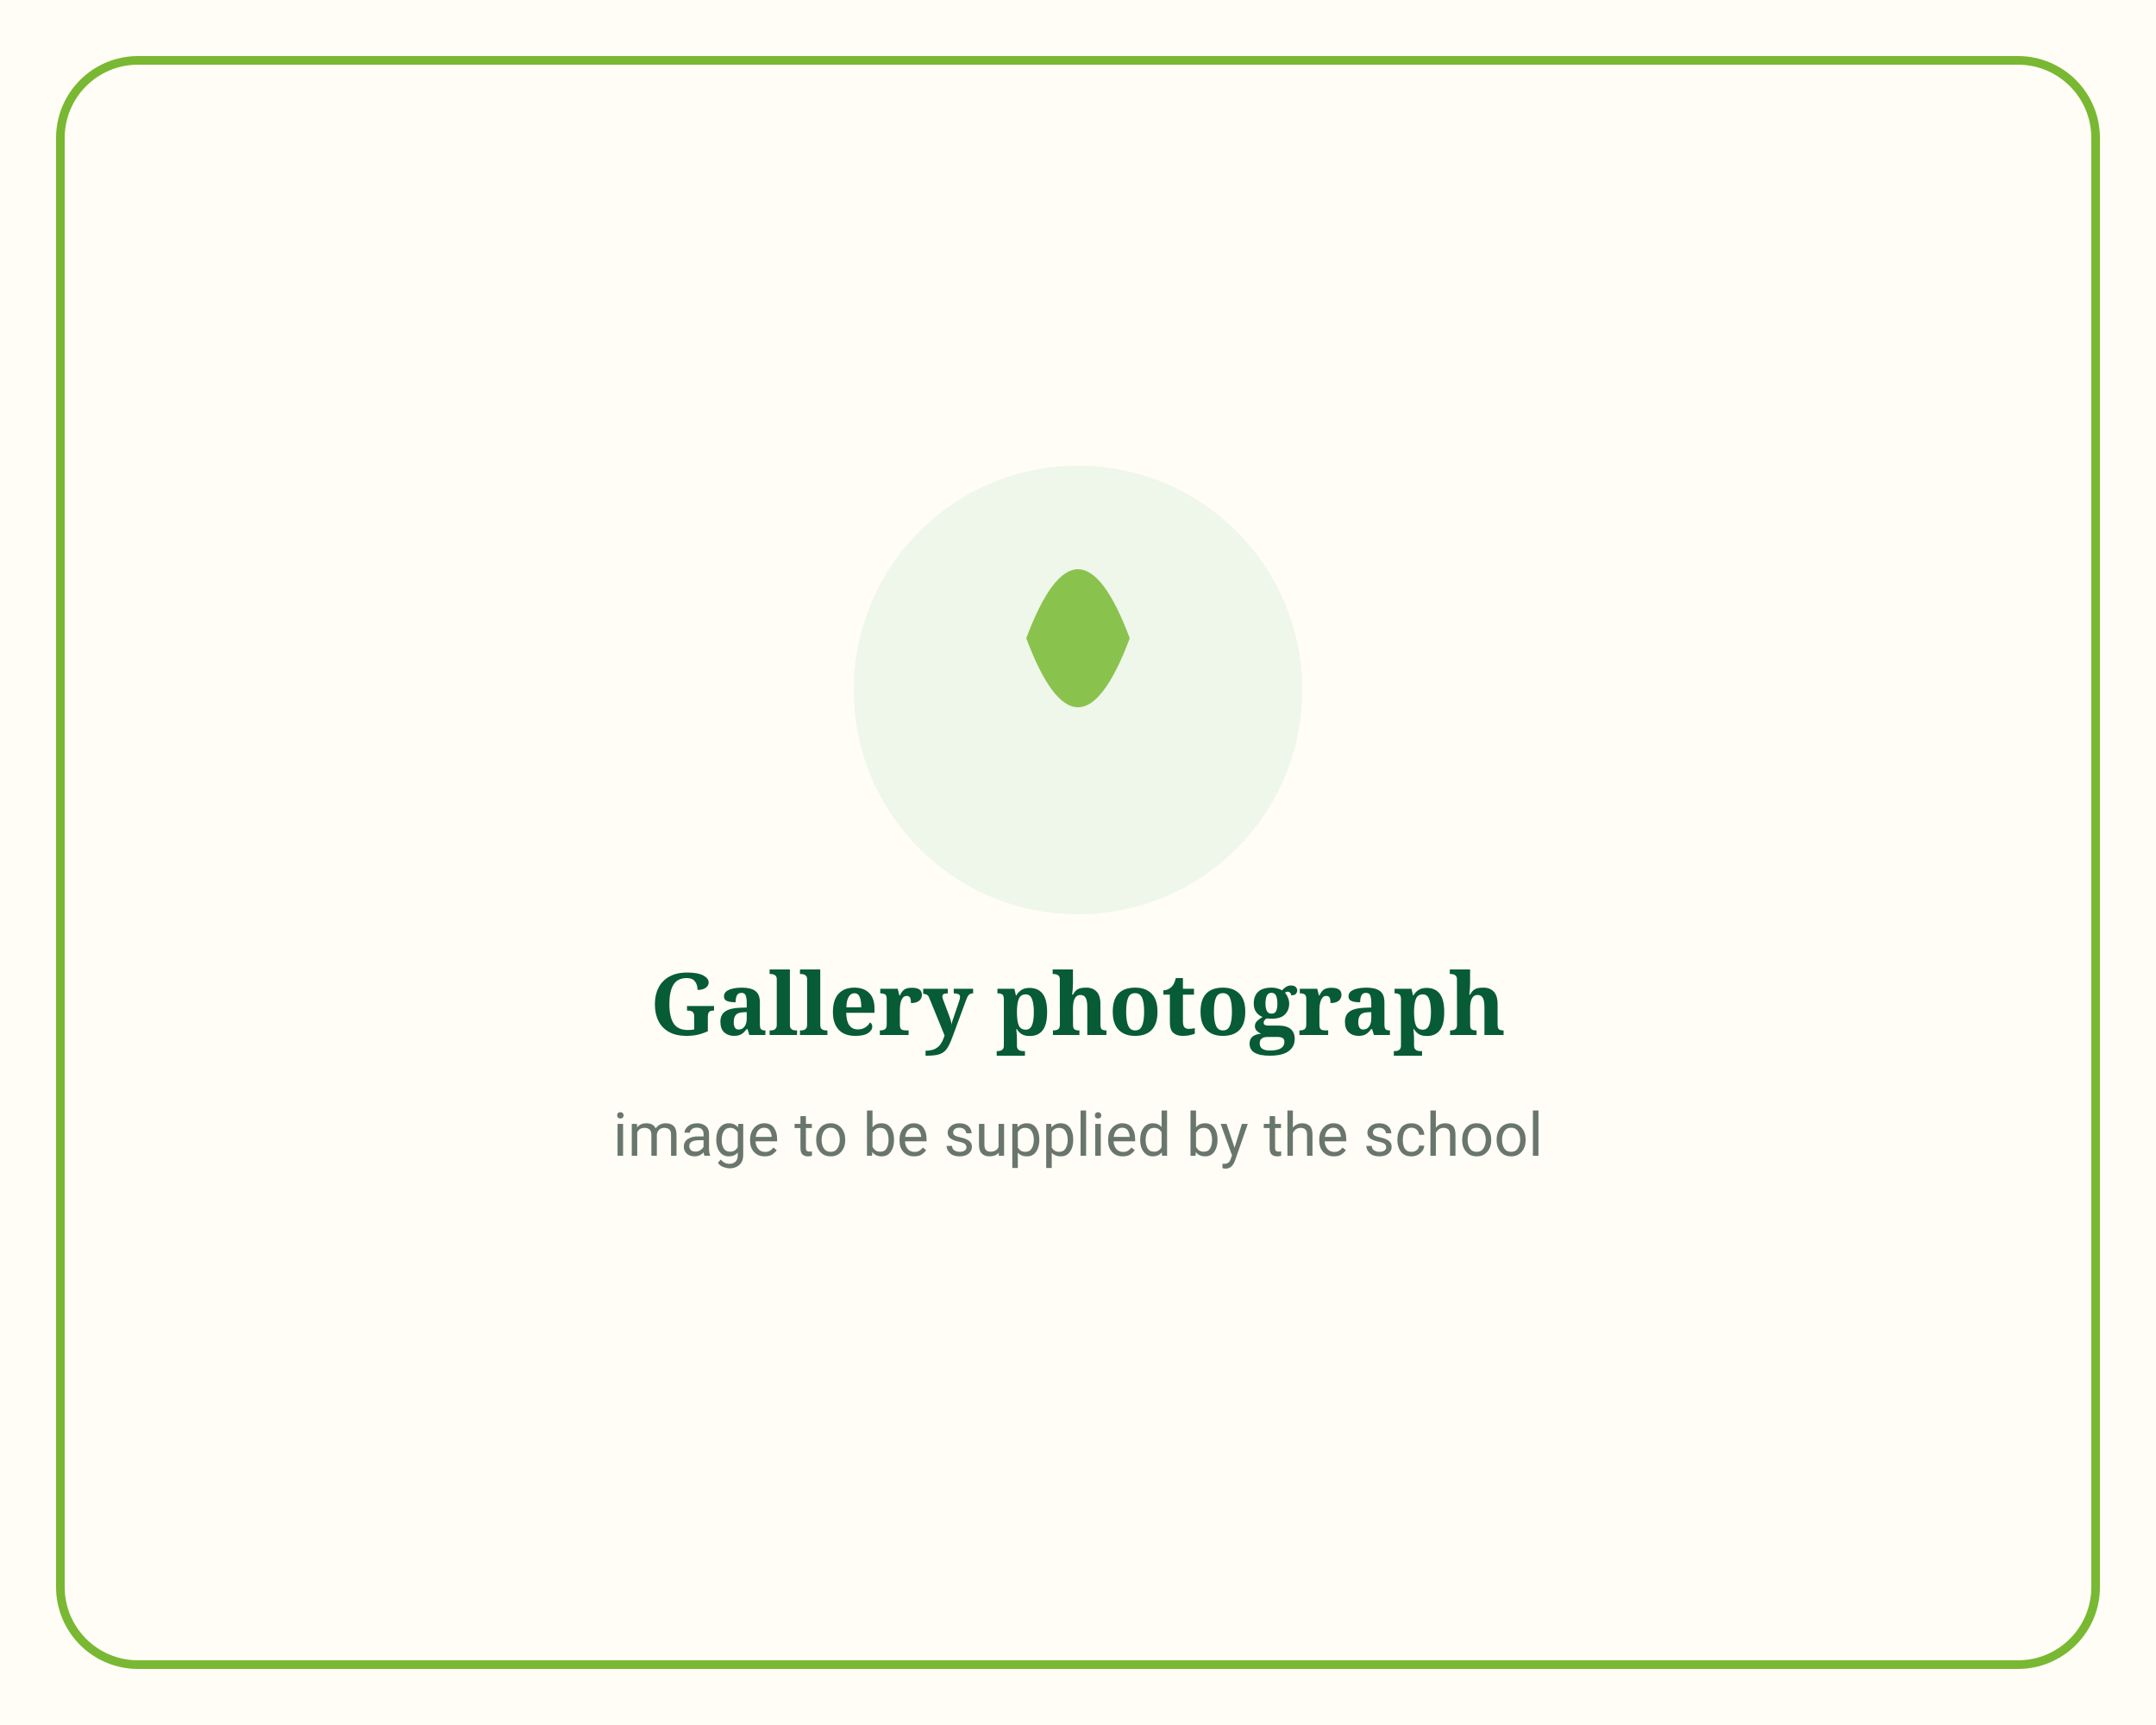
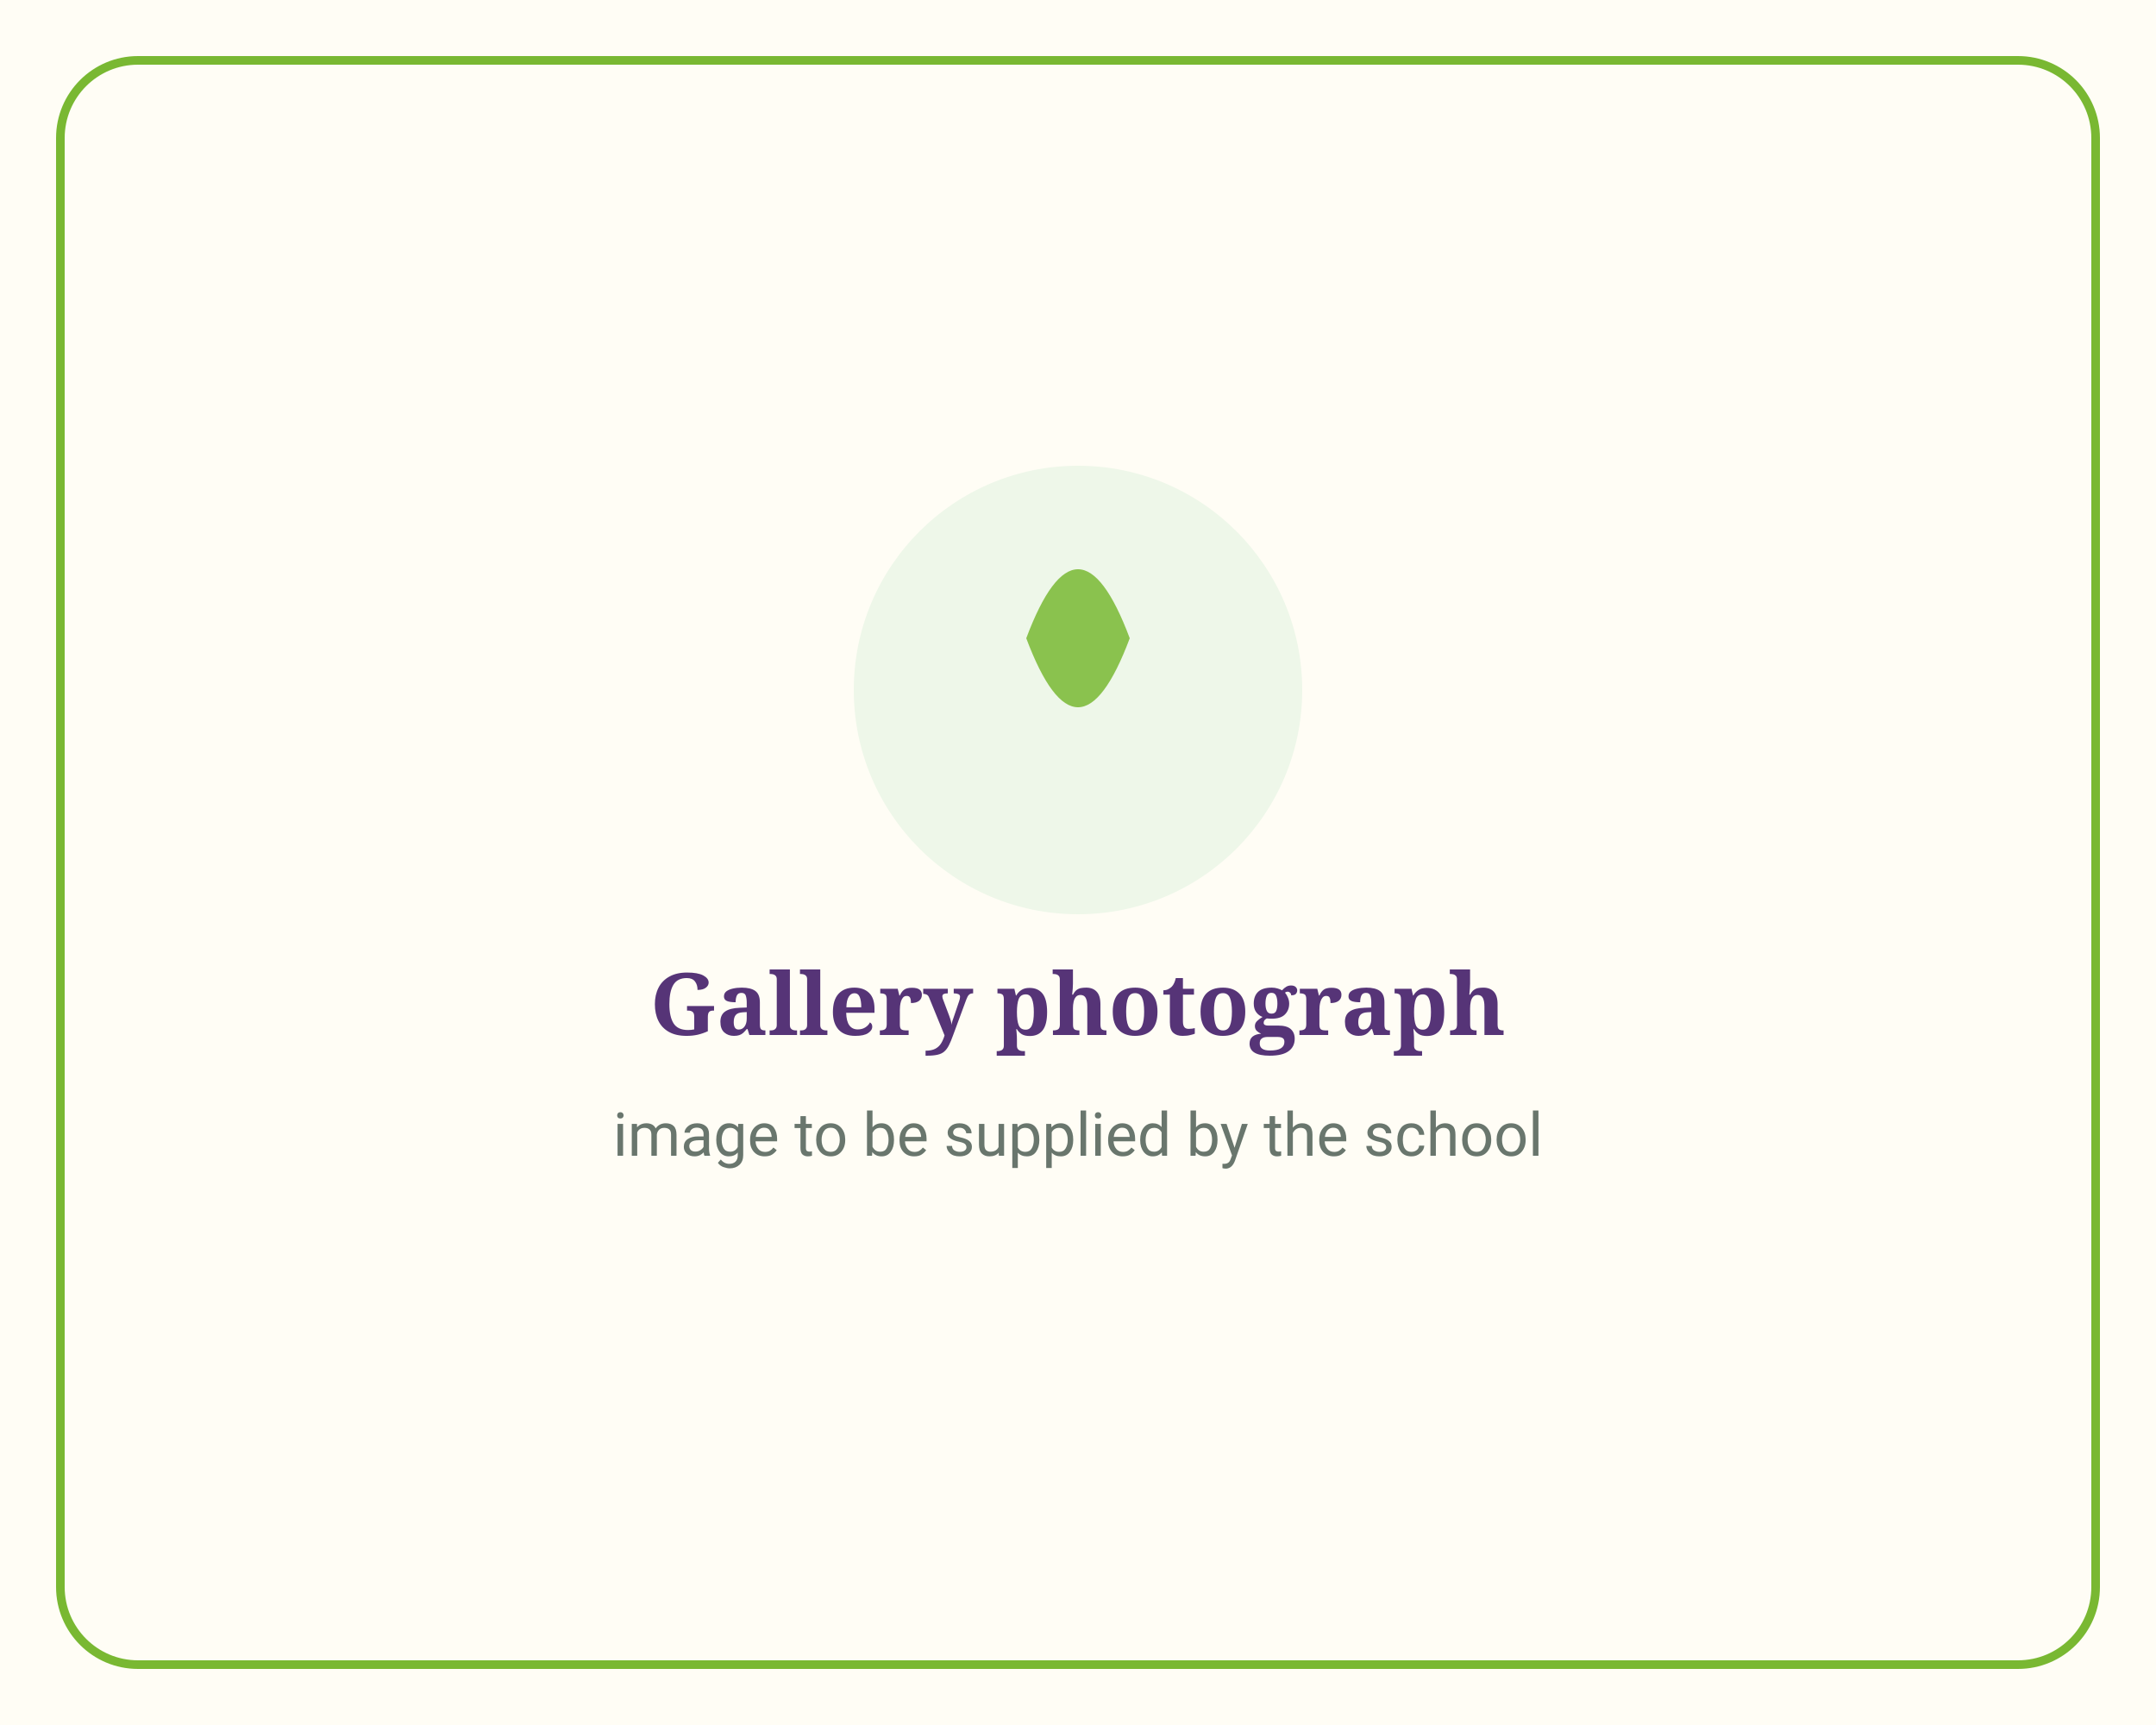
<svg xmlns="http://www.w3.org/2000/svg" width="500" height="400" viewBox="0 0 500 400">
  <defs>
    <style>
-       .title { font: bold 20px Georgia, serif; fill: #075B35; text-anchor: middle; }
+       .title { font: bold 20px Georgia, serif; fill: #563477; text-anchor: middle; }
      .sub { font: 14px system-ui, -apple-system, Segoe UI, Roboto, sans-serif; fill: #69766D; text-anchor: middle; }
    </style>
  </defs>
  <rect width="500" height="400" fill="#FFFDF5" />
  <rect x="14" y="14" width="472" height="372" fill="none" stroke="#79B832" stroke-width="2" rx="18" />
  <circle cx="250" cy="160" r="52" fill="#EEF7E9" />
  <path d="M238 148 Q250 116 262 148 Q250 180 238 148" fill="#79B832" opacity="0.85" />
  <text x="250" y="240" class="title">Gallery photograph</text>
  <text x="250" y="268" class="sub">image to be supplied by the school</text>
</svg>
